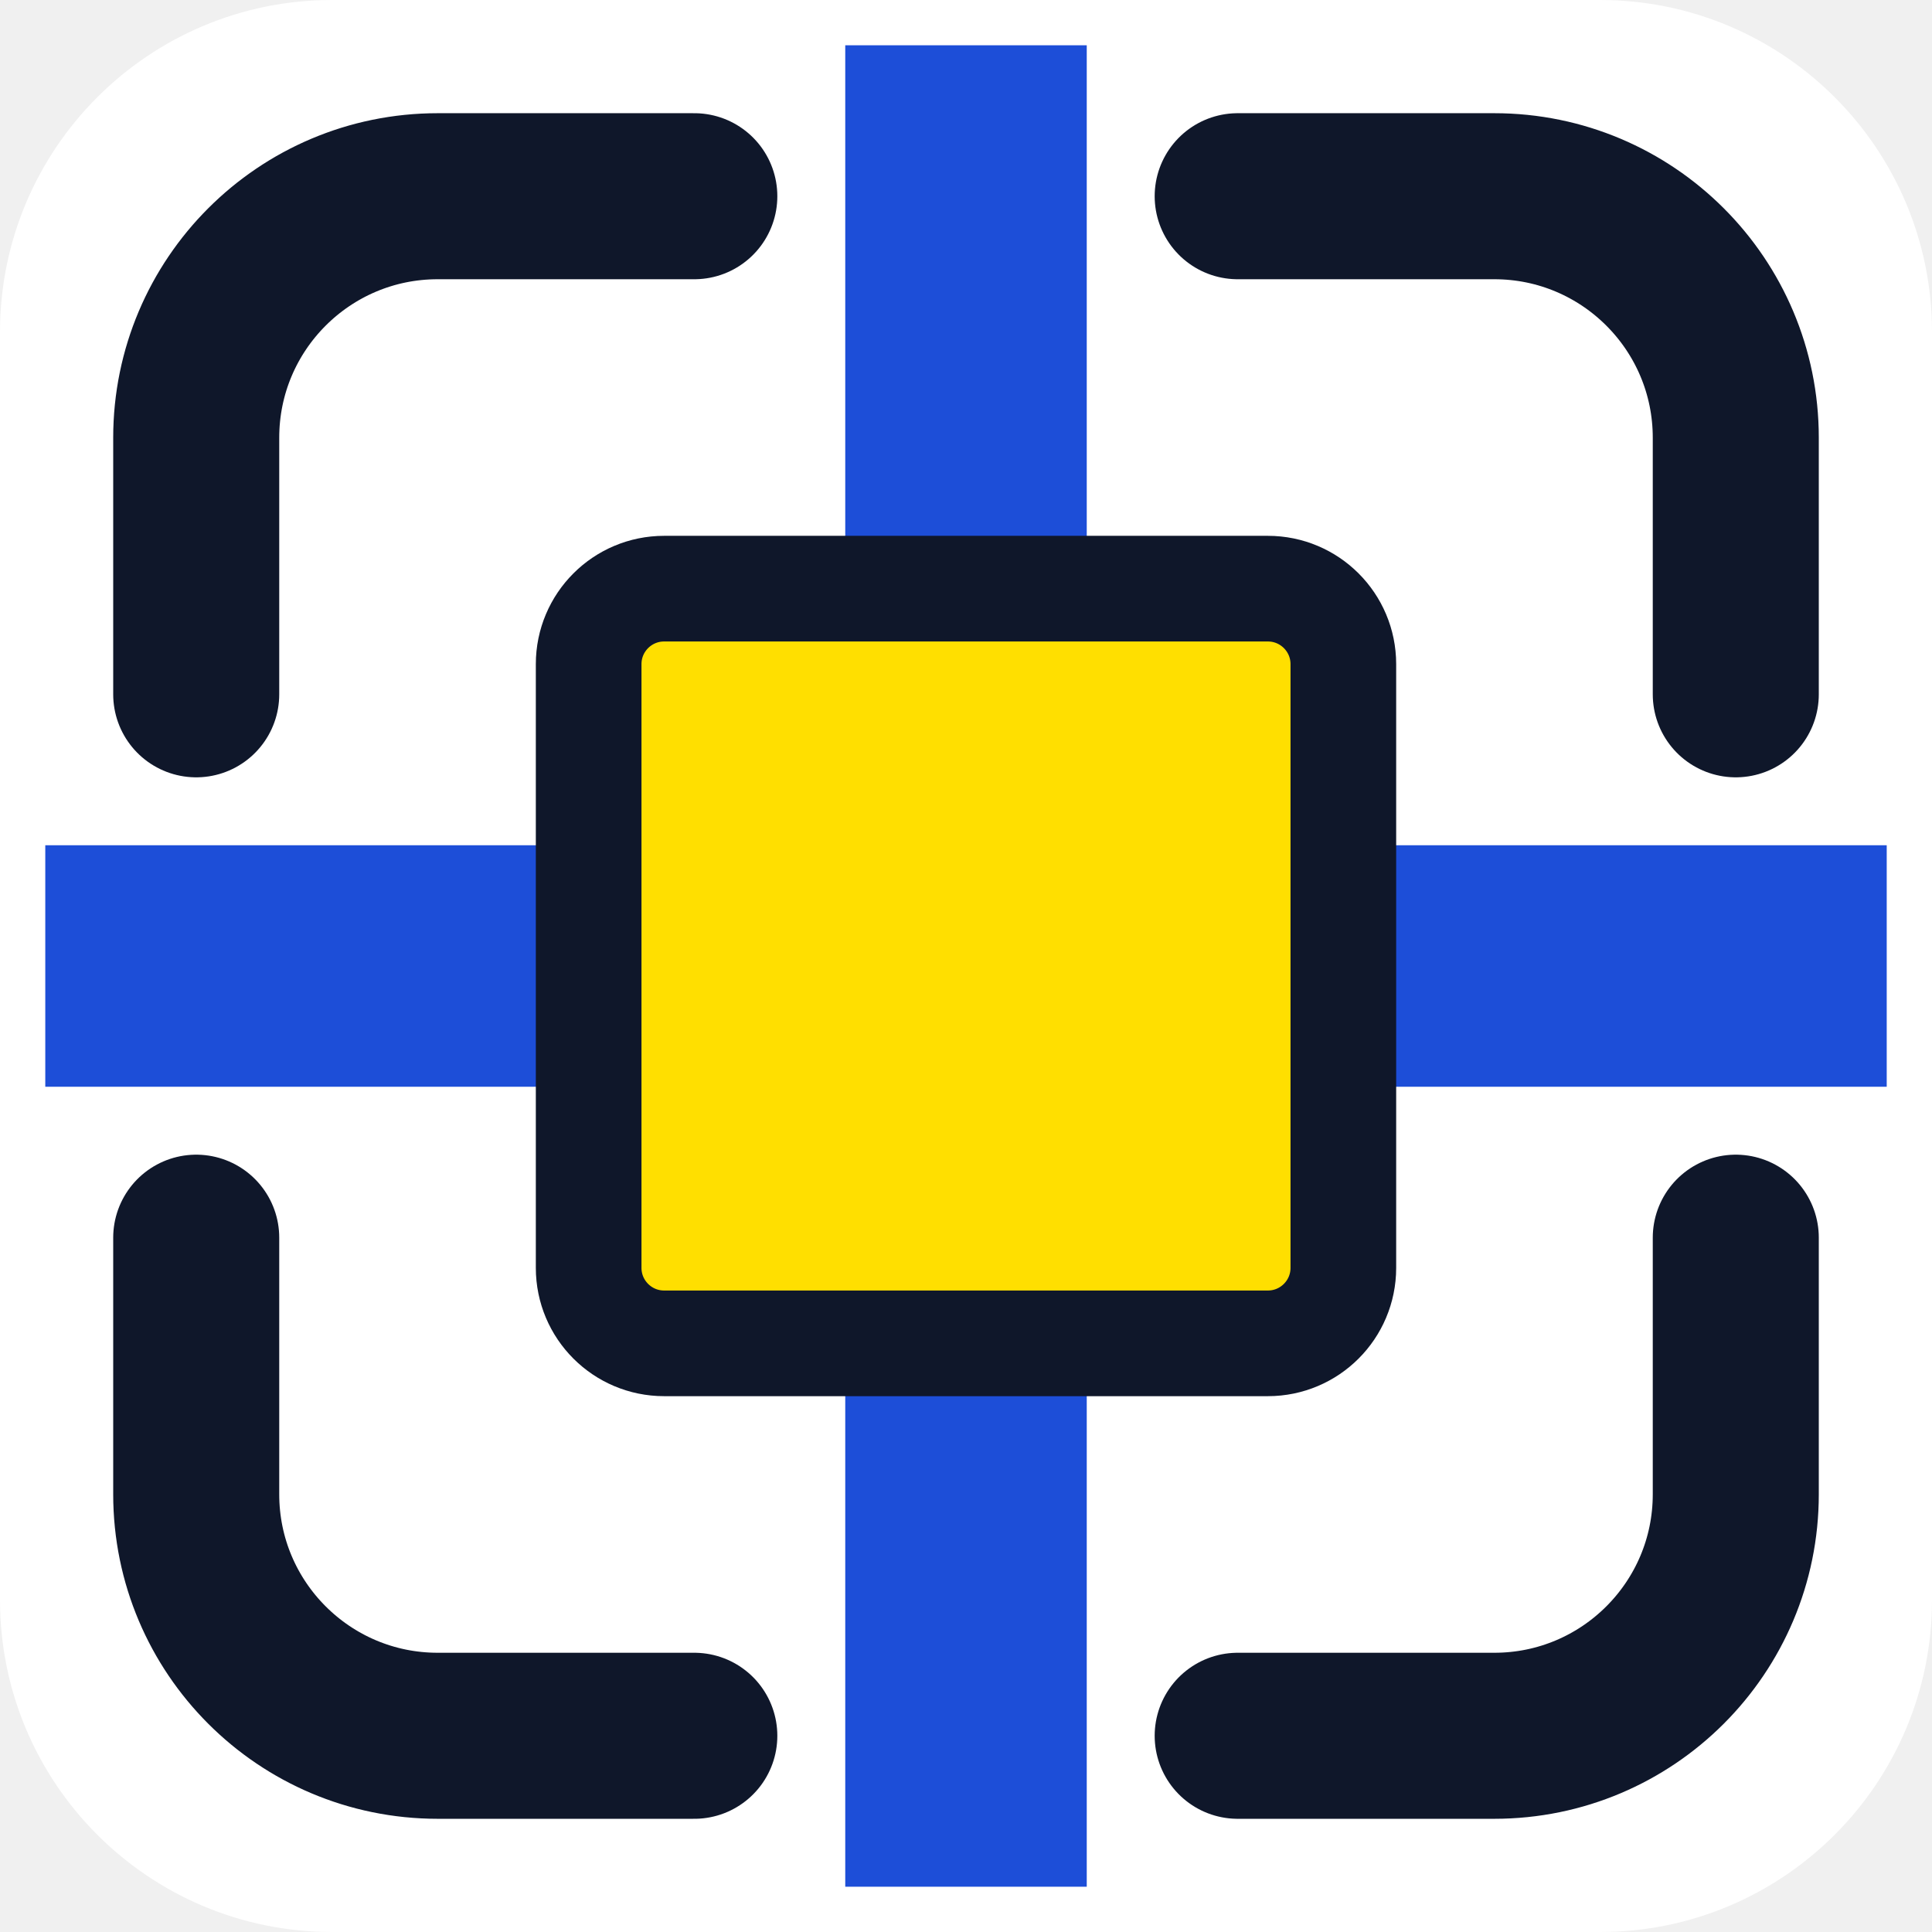
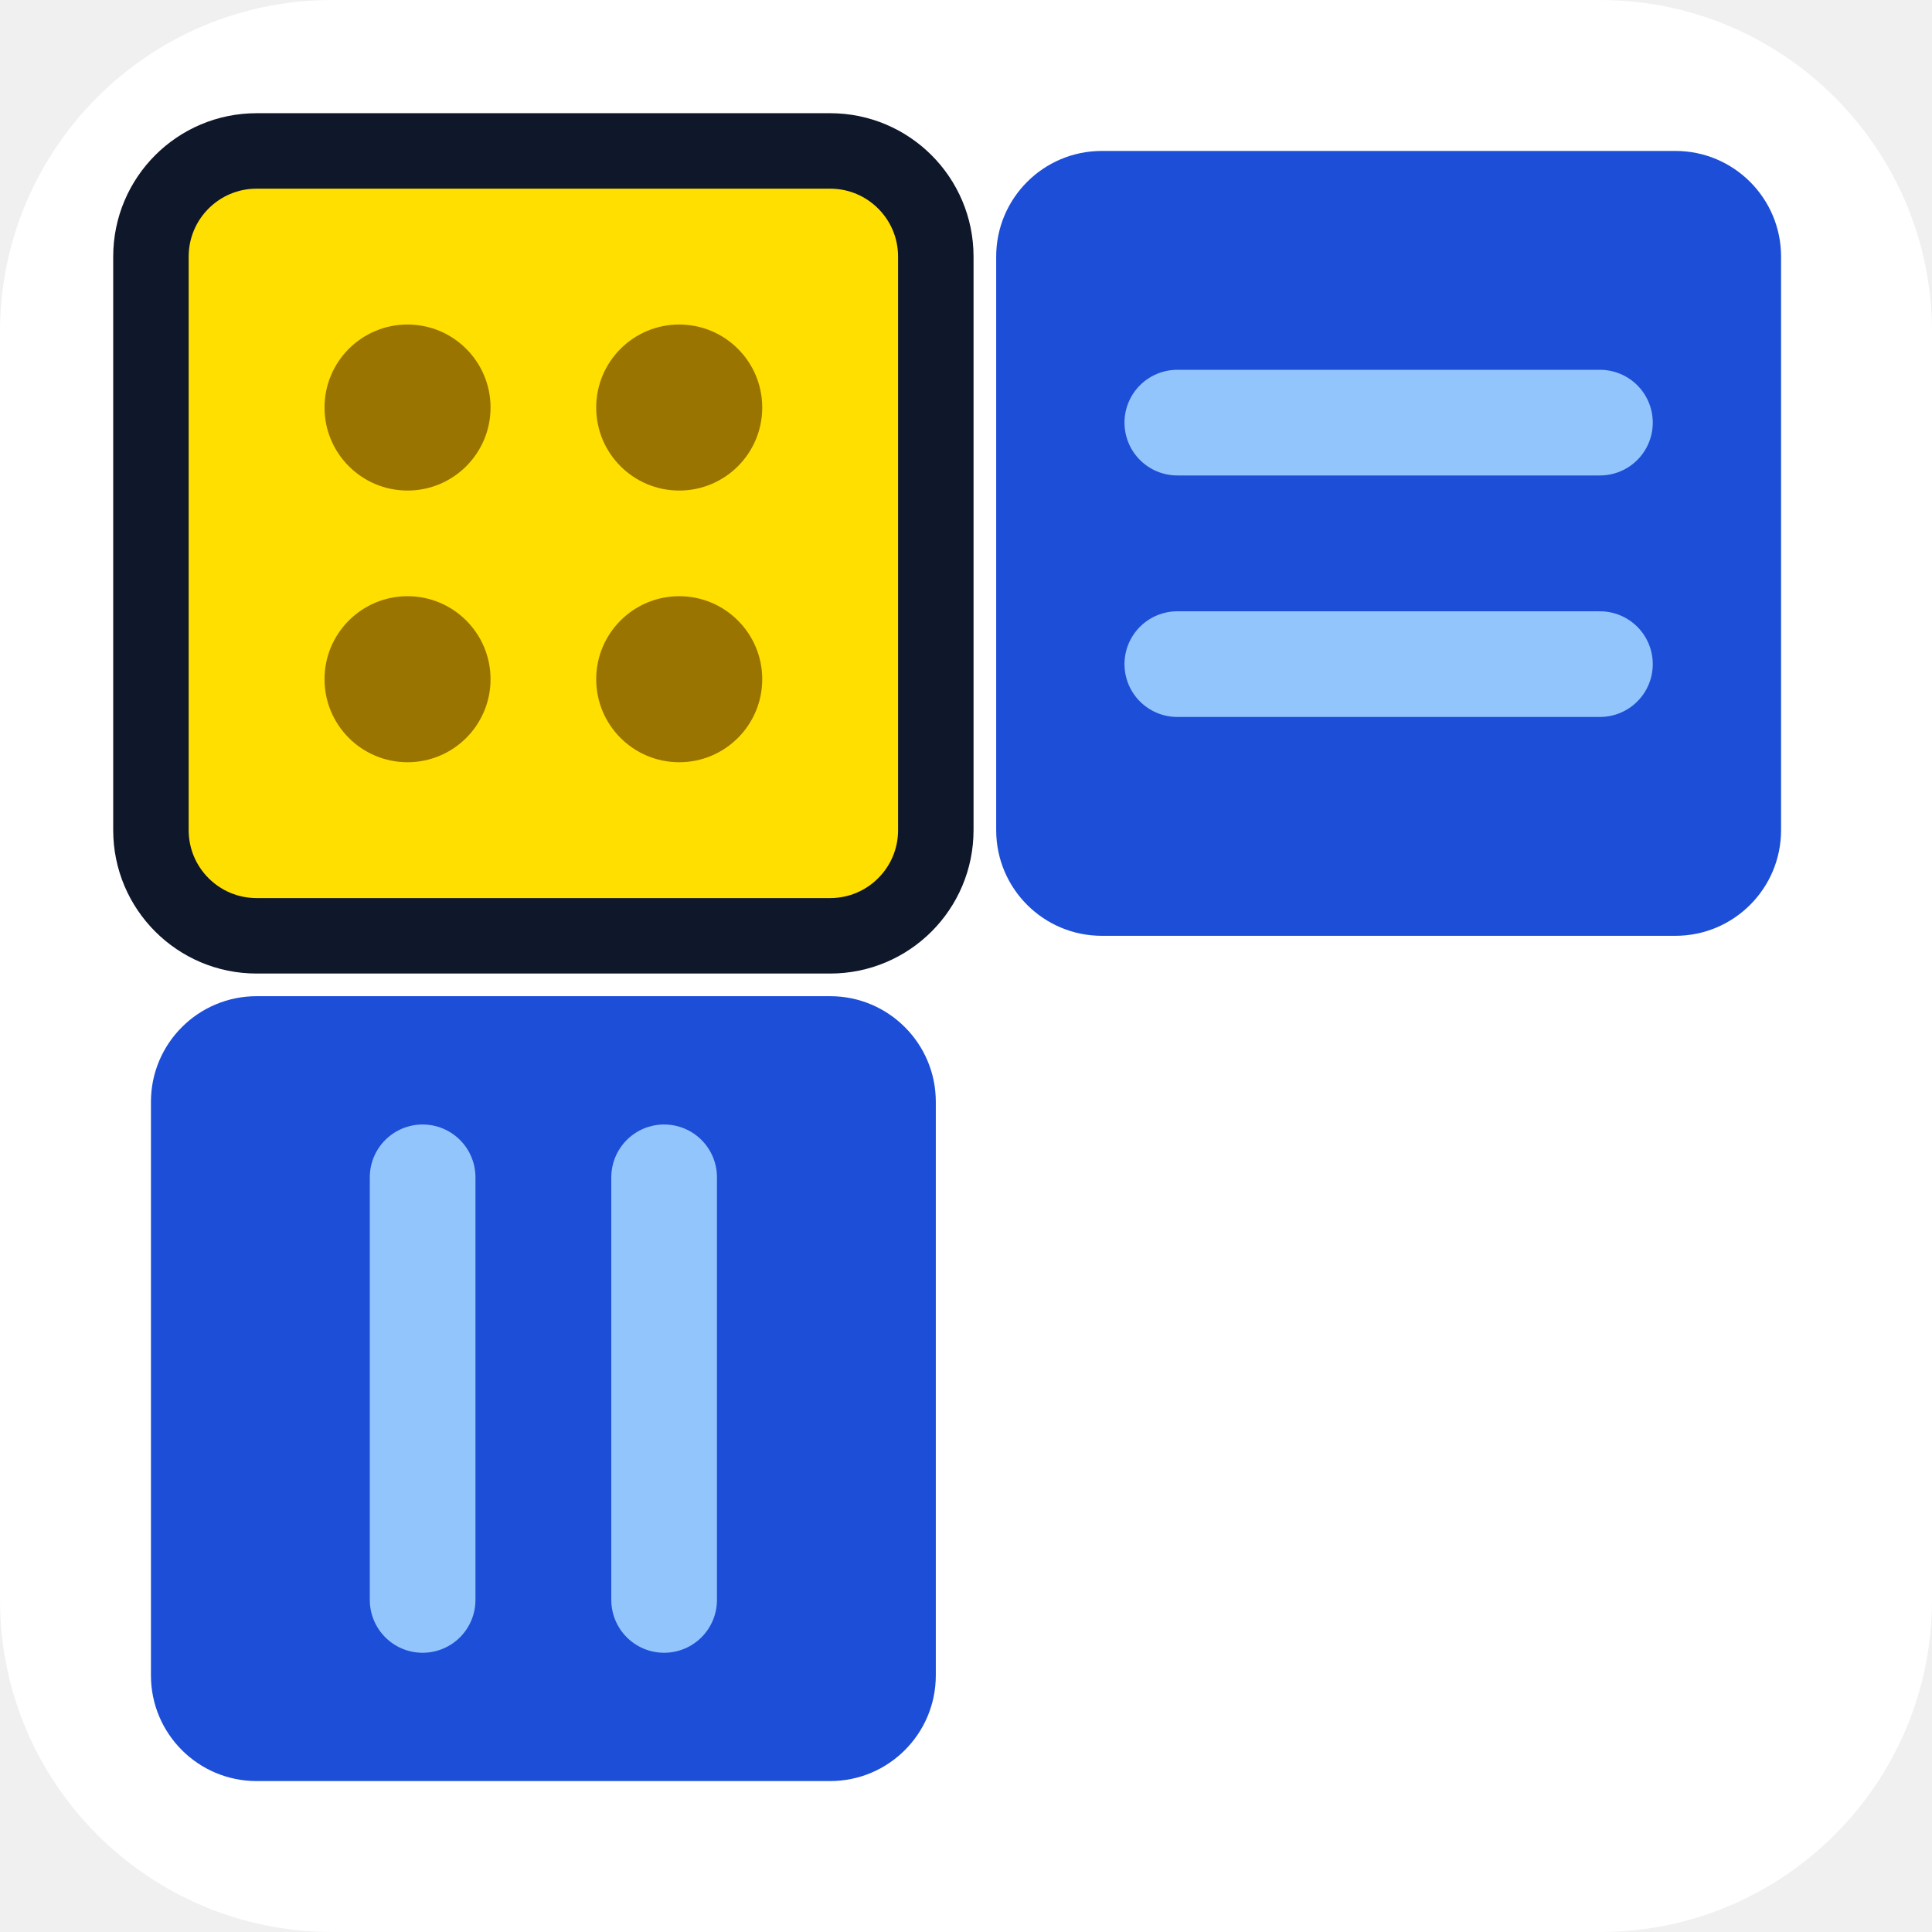
- <svg xmlns="http://www.w3.org/2000/svg" viewBox="0 0 256 256" role="img" aria-label="Rota Acessível">
+ <svg xmlns="http://www.w3.org/2000/svg" viewBox="0 0 256 256" role="img" aria-label="Percurso Acessível">
  <rect width="256" height="256" rx="44" fill="#FFFFFF" />
-   <path d="M26 92V58A32 32 0 0 1 58 26H92M164 26H198A32 32 0 0 1 230 58V92M230 164V198A32 32 0 0 1 198 230H164M92 230H58A32 32 0 0 1 26 198V164" fill="none" stroke="#0F172A" stroke-width="22" stroke-linecap="round" />
-   <path d="M128 6V250M6 128H250" fill="none" stroke="#1D4ED8" stroke-width="32" />
-   <rect x="78" y="78" width="100" height="100" rx="10" fill="#FFDF00" stroke="#0F172A" stroke-width="14" />
+   <rect x="20" y="132" width="104" height="104" rx="14" fill="#1D4ED8" />
+   <path d="M56 156V212M88 156V212" fill="none" stroke="#93C5FD" stroke-width="14" stroke-linecap="round" />
+   <rect x="20" y="20" width="104" height="104" rx="14" fill="#FFDF00" stroke="#0F172A" stroke-width="10" />
+   <circle cx="54" cy="54" r="11" fill="#9A7400" />
+   <circle cx="54" cy="90" r="11" fill="#9A7400" />
+   <circle cx="90" cy="54" r="11" fill="#9A7400" />
+   <circle cx="90" cy="90" r="11" fill="#9A7400" />
+   <rect x="132" y="20" width="104" height="104" rx="14" fill="#1D4ED8" />
+   <path d="M156 56H212M156 88H212" fill="none" stroke="#93C5FD" stroke-width="14" stroke-linecap="round" />
</svg>
